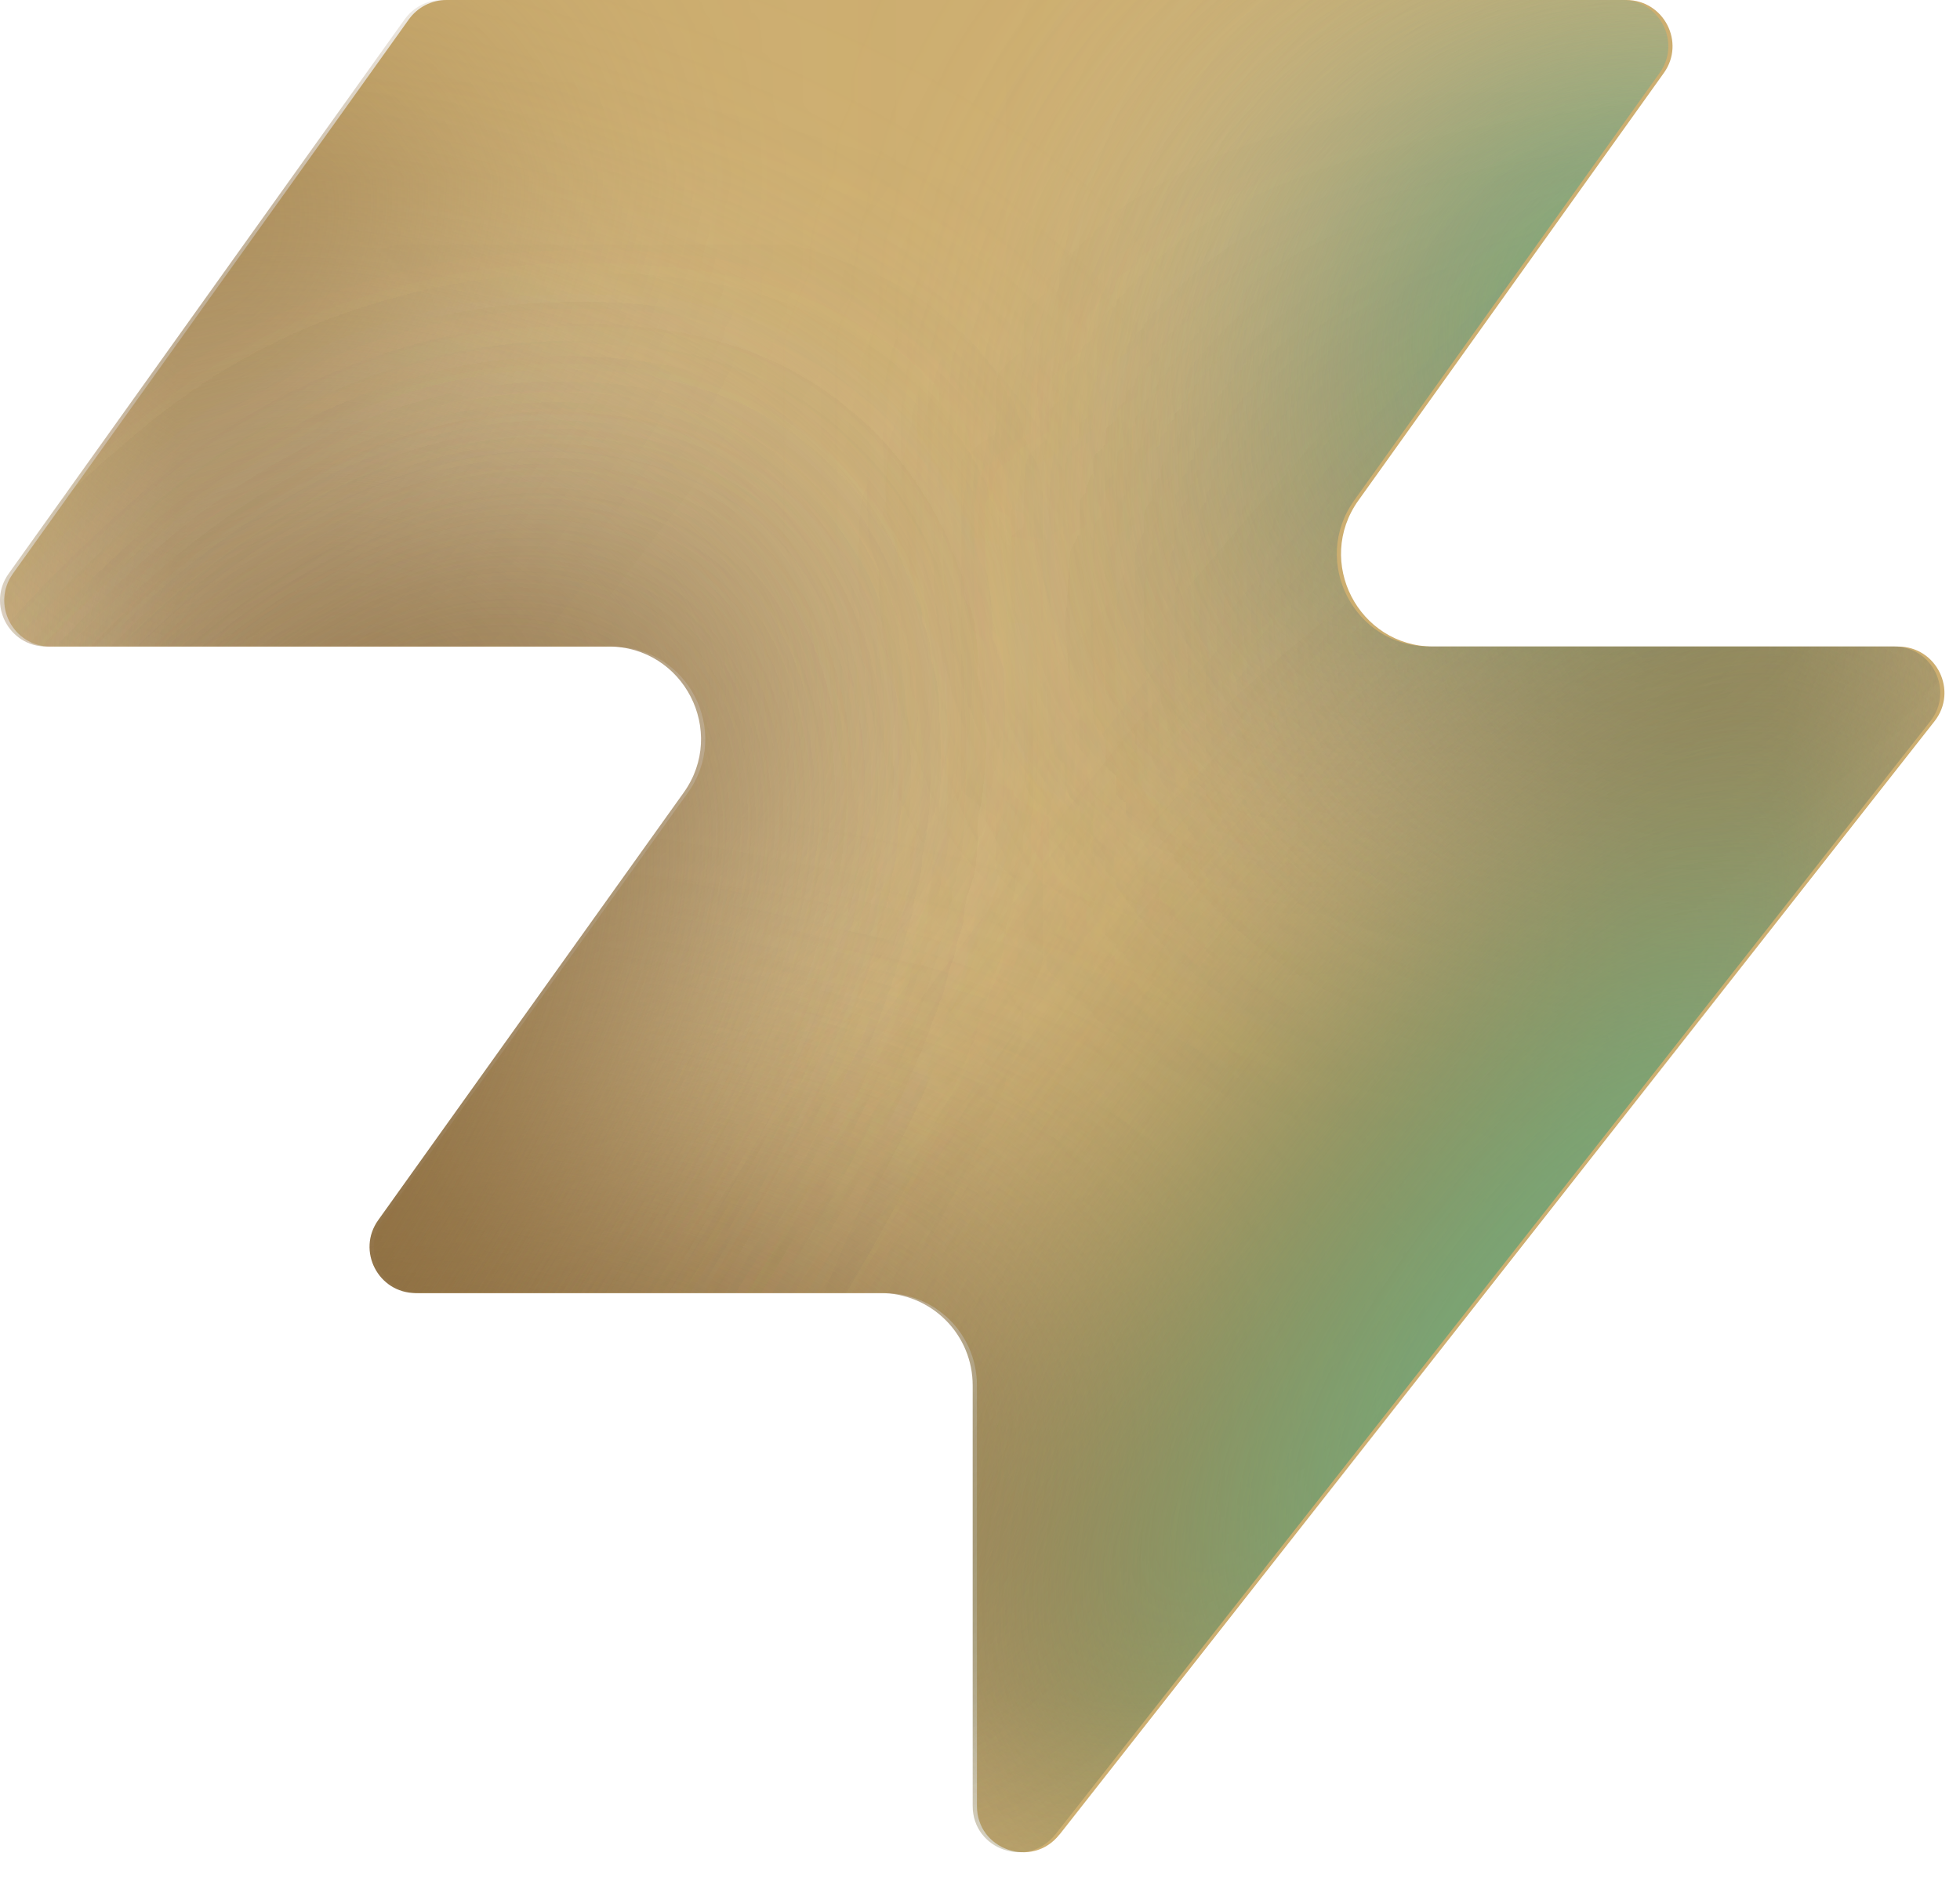
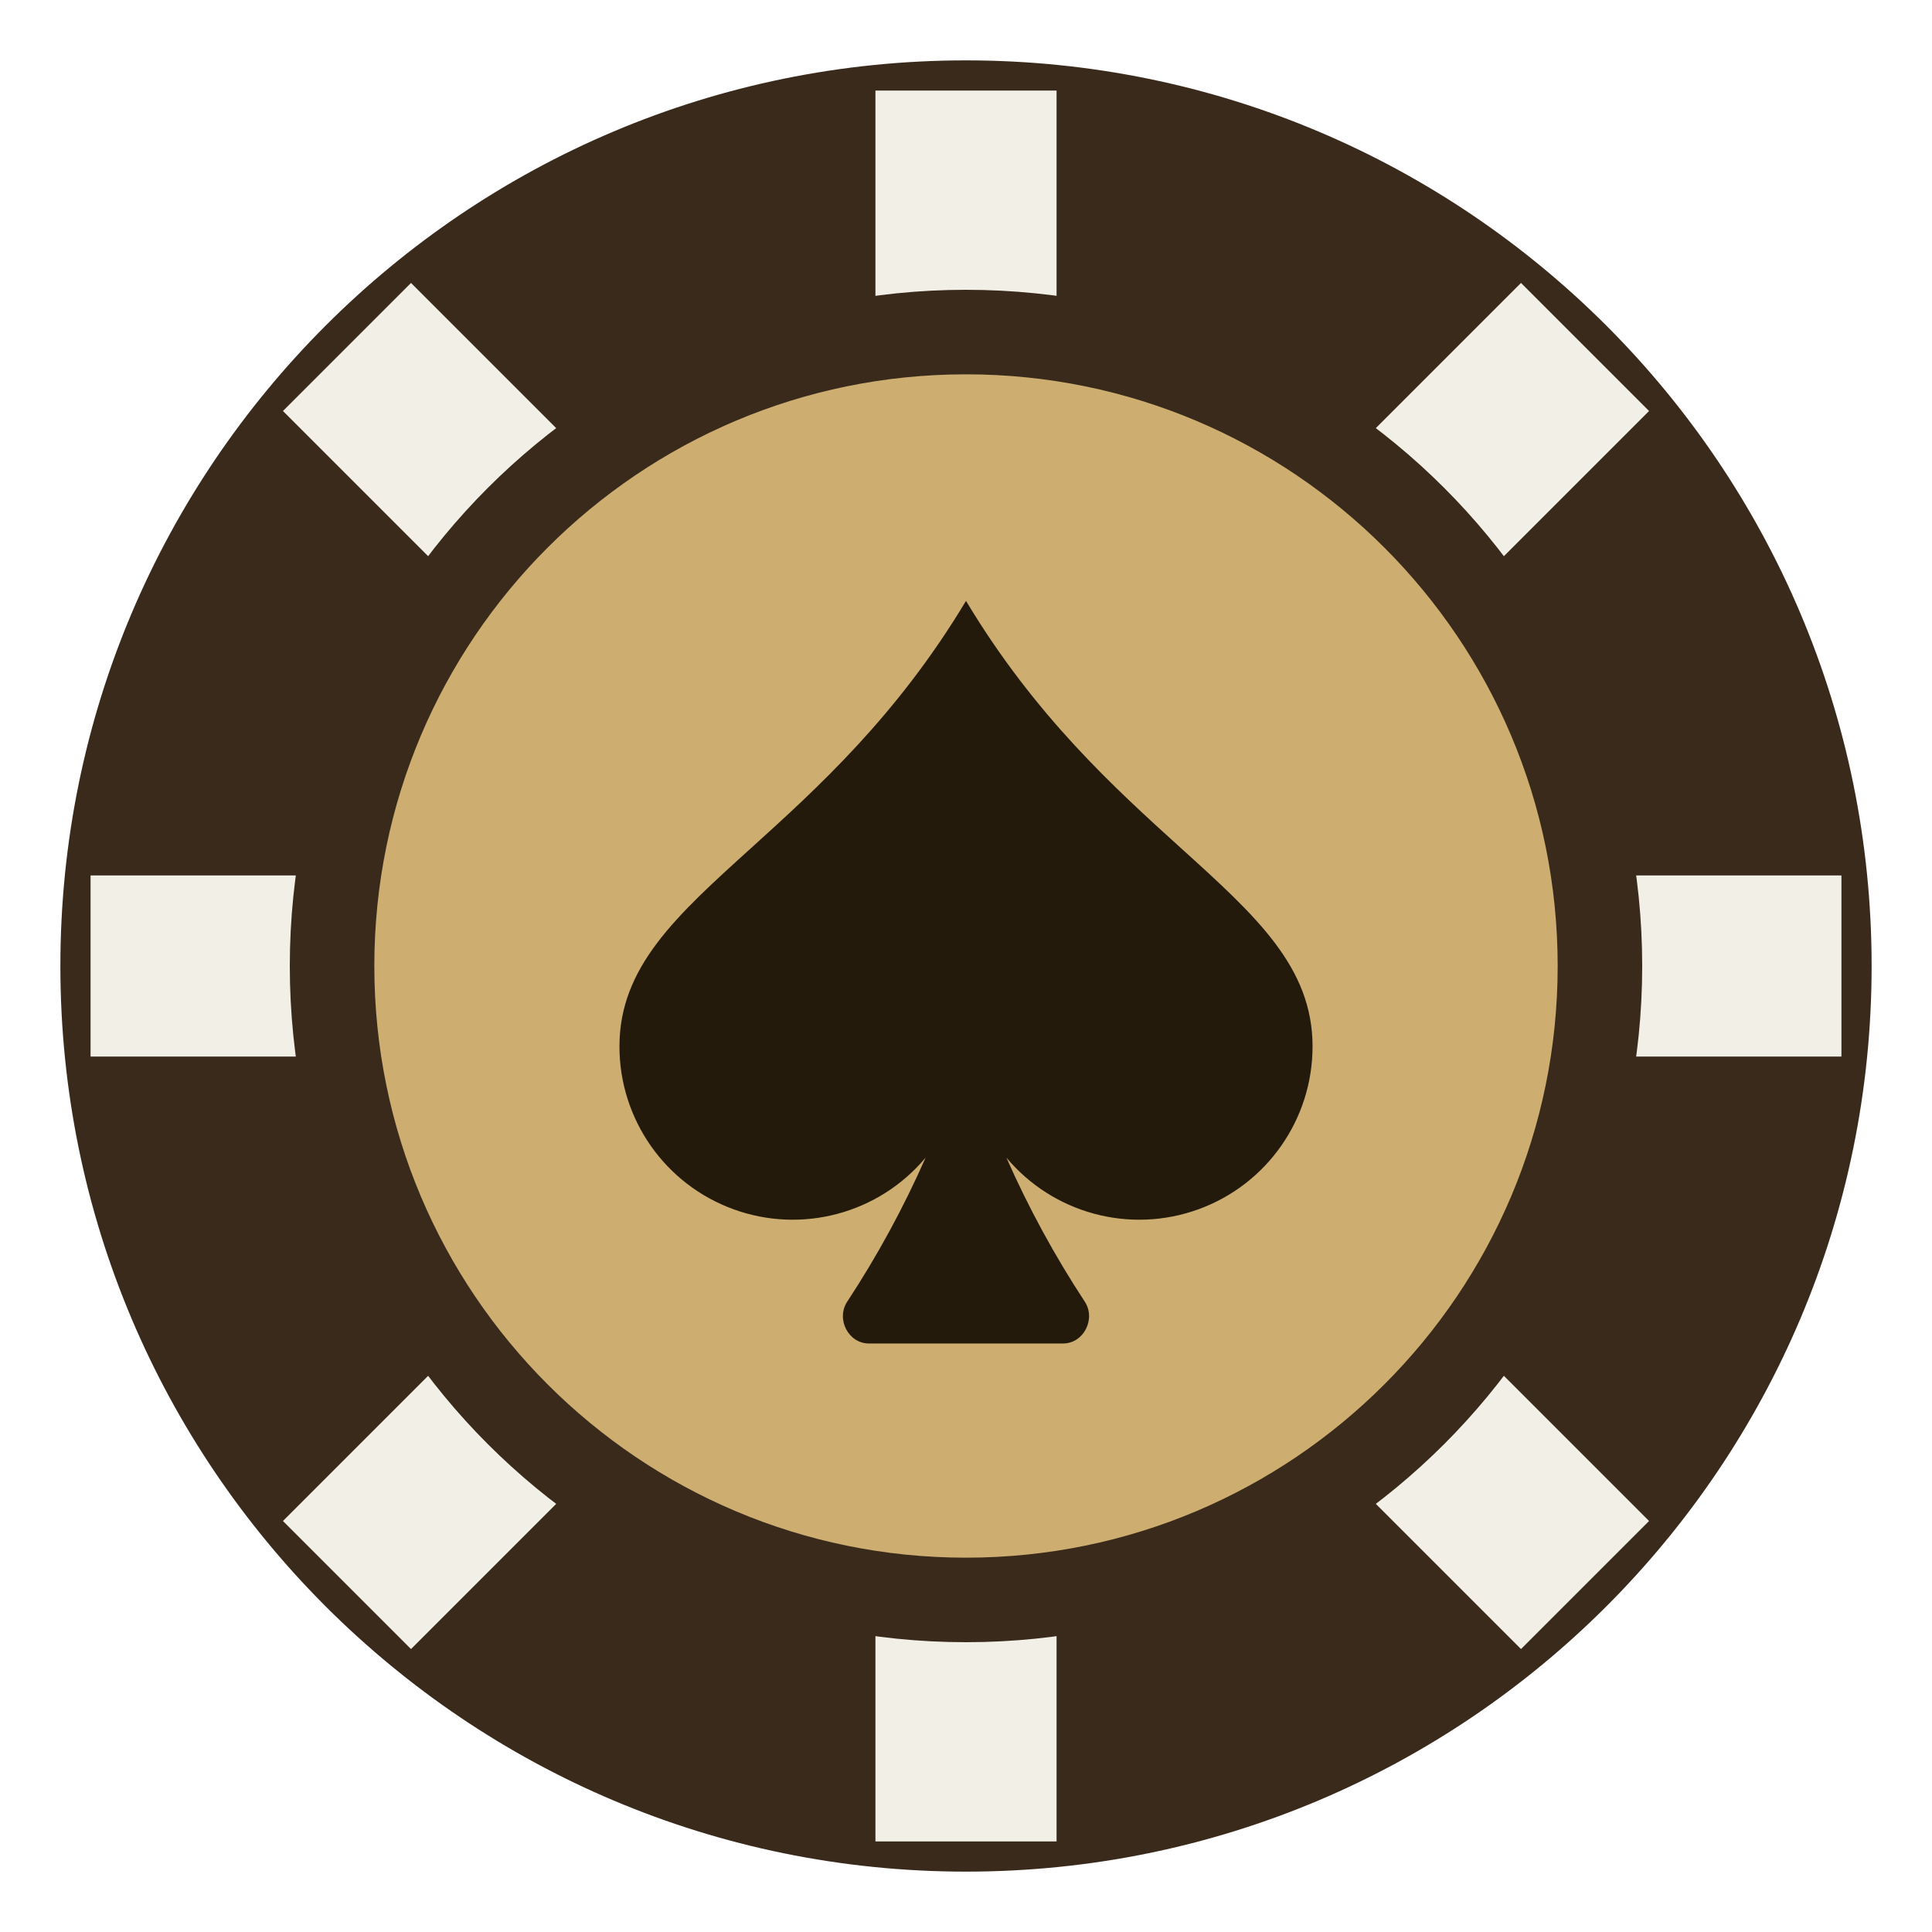
- <svg xmlns="http://www.w3.org/2000/svg" width="48" height="46" fill="none" viewBox="0 0 48 46">
-   <path fill="#cdae70" d="M25.946 44.938c-.664.845-2.021.375-2.021-.698V33.937a2.26 2.26 0 0 0-2.262-2.262H10.287c-.92 0-1.456-1.04-.92-1.788l7.48-10.471c1.07-1.497 0-3.578-1.842-3.578H1.237c-.92 0-1.456-1.04-.92-1.788L10.013.474c.214-.297.556-.474.92-.474h28.894c.92 0 1.456 1.04.92 1.788l-7.48 10.471c-1.07 1.498 0 3.579 1.842 3.579h11.377c.943 0 1.473 1.088.89 1.83L25.947 44.94z" style="fill:#cdae70;fill:color(display-p3 .804 .682 .439);fill-opacity:1" />
-   <mask id="a" width="48" height="46" x="0" y="0" maskUnits="userSpaceOnUse" style="mask-type:alpha">
-     <path fill="#000" d="M25.842 44.938c-.664.844-2.021.375-2.021-.698V33.937a2.26 2.26 0 0 0-2.262-2.262H10.183c-.92 0-1.456-1.04-.92-1.788l7.48-10.471c1.07-1.498 0-3.579-1.842-3.579H1.133c-.92 0-1.456-1.04-.92-1.787L9.91.473c.214-.297.556-.474.92-.474h28.894c.92 0 1.456 1.04.92 1.788l-7.48 10.471c-1.07 1.498 0 3.578 1.842 3.578h11.377c.943 0 1.473 1.088.89 1.832L25.843 44.94z" style="fill:#000;fill-opacity:1" />
-   </mask>
-   <g mask="url(#a)">
-     <g filter="url(#b)">
-       <ellipse cx="5.508" cy="14.704" fill="#f5f0e4" rx="5.508" ry="14.704" style="fill:#f5f0e4;fill:color(display-p3 .961 .941 .894);fill-opacity:1" transform="matrix(.00324 1 1 -.00324 -4.47 31.516)" />
-     </g>
-     <g filter="url(#c)">
-       <ellipse cx="10.399" cy="29.851" fill="#f5f0e4" rx="10.399" ry="29.851" style="fill:#f5f0e4;fill:color(display-p3 .961 .941 .894);fill-opacity:1" transform="matrix(.00324 1 1 -.00324 -39.328 7.883)" />
-     </g>
-     <g filter="url(#d)">
-       <ellipse cx="5.508" cy="30.487" fill="#8a6a3c" rx="5.508" ry="30.487" style="fill:#8a6a3c;fill:color(display-p3 .541 .416 .235);fill-opacity:1" transform="rotate(89.814 -25.913 -14.639)scale(1 -1)" />
-     </g>
-     <g filter="url(#e)">
-       <ellipse cx="5.508" cy="30.599" fill="#8a6a3c" rx="5.508" ry="30.599" style="fill:#8a6a3c;fill:color(display-p3 .541 .416 .235);fill-opacity:1" transform="rotate(89.814 -32.644 -3.334)scale(1 -1)" />
-     </g>
-     <g filter="url(#f)">
-       <ellipse cx="5.508" cy="30.599" fill="#8a6a3c" rx="5.508" ry="30.599" style="fill:#8a6a3c;fill:color(display-p3 .541 .416 .235);fill-opacity:1" transform="matrix(.00324 1 1 -.00324 -34.34 30.47)" />
-     </g>
-     <g filter="url(#g)">
-       <ellipse cx="14.072" cy="22.078" fill="#f5f0e4" rx="14.072" ry="22.078" style="fill:#f5f0e4;fill:color(display-p3 .961 .941 .894);fill-opacity:1" transform="rotate(93.35 24.506 48.493)scale(-1 1)" />
-     </g>
-     <g filter="url(#h)">
-       <ellipse cx="3.47" cy="21.501" fill="#8a6a3c" rx="3.47" ry="21.501" style="fill:#8a6a3c;fill:color(display-p3 .541 .416 .235);fill-opacity:1" transform="rotate(89.009 28.708 47.59)scale(-1 1)" />
-     </g>
-     <g filter="url(#i)">
-       <ellipse cx="3.47" cy="21.501" fill="#8a6a3c" rx="3.47" ry="21.501" style="fill:#8a6a3c;fill:color(display-p3 .541 .416 .235);fill-opacity:1" transform="rotate(89.009 28.708 47.59)scale(-1 1)" />
-     </g>
-     <g filter="url(#j)">
-       <ellipse cx=".387" cy="8.972" fill="#8a6a3c" rx="4.407" ry="29.108" style="fill:#8a6a3c;fill:color(display-p3 .541 .416 .235);fill-opacity:1" transform="rotate(39.51 .387 8.972)" />
-     </g>
-     <g filter="url(#k)">
-       <ellipse cx="47.523" cy="-6.092" fill="#8a6a3c" rx="4.407" ry="29.108" style="fill:#8a6a3c;fill:color(display-p3 .541 .416 .235);fill-opacity:1" transform="rotate(37.892 47.523 -6.092)" />
-     </g>
-     <g filter="url(#l)">
-       <ellipse cx="41.412" cy="6.333" fill="#6fae7f" rx="5.971" ry="9.665" style="fill:#6fae7f;fill:color(display-p3 .435 .682 .498);fill-opacity:1" transform="rotate(37.892 41.412 6.333)" />
-     </g>
-     <g filter="url(#m)">
-       <ellipse cx="-1.879" cy="38.332" fill="#8a6a3c" rx="4.407" ry="29.108" style="fill:#8a6a3c;fill:color(display-p3 .541 .416 .235);fill-opacity:1" transform="rotate(37.892 -1.88 38.332)" />
-     </g>
-     <g filter="url(#n)">
-       <ellipse cx="-1.879" cy="38.332" fill="#8a6a3c" rx="4.407" ry="29.108" style="fill:#8a6a3c;fill:color(display-p3 .541 .416 .235);fill-opacity:1" transform="rotate(37.892 -1.88 38.332)" />
-     </g>
-     <g filter="url(#o)">
-       <ellipse cx="35.651" cy="29.907" fill="#8a6a3c" rx="4.407" ry="29.108" style="fill:#8a6a3c;fill:color(display-p3 .541 .416 .235);fill-opacity:1" transform="rotate(37.892 35.651 29.907)" />
-     </g>
-     <g filter="url(#p)">
-       <ellipse cx="38.418" cy="32.4" fill="#6fae7f" rx="5.971" ry="15.297" style="fill:#6fae7f;fill:color(display-p3 .435 .682 .498);fill-opacity:1" transform="rotate(37.892 38.418 32.4)" />
-     </g>
-   </g>
-   <defs>
-     <filter id="b" width="60.045" height="41.654" x="-19.77" y="16.149" color-interpolation-filters="sRGB" filterUnits="userSpaceOnUse">
-       <feFlood flood-opacity="0" result="BackgroundImageFix" />
-       <feBlend in="SourceGraphic" in2="BackgroundImageFix" result="shape" />
-       <feGaussianBlur result="effect1_foregroundBlur_2002_17158" stdDeviation="7.659" />
-     </filter>
-     <filter id="c" width="90.34" height="51.437" x="-54.613" y="-7.533" color-interpolation-filters="sRGB" filterUnits="userSpaceOnUse">
-       <feFlood flood-opacity="0" result="BackgroundImageFix" />
-       <feBlend in="SourceGraphic" in2="BackgroundImageFix" result="shape" />
-       <feGaussianBlur result="effect1_foregroundBlur_2002_17158" stdDeviation="7.659" />
-     </filter>
-     <filter id="d" width="79.355" height="29.4" x="-49.64" y="2.03" color-interpolation-filters="sRGB" filterUnits="userSpaceOnUse">
-       <feFlood flood-opacity="0" result="BackgroundImageFix" />
-       <feBlend in="SourceGraphic" in2="BackgroundImageFix" result="shape" />
-       <feGaussianBlur result="effect1_foregroundBlur_2002_17158" stdDeviation="4.596" />
-     </filter>
-     <filter id="e" width="79.579" height="29.4" x="-45.045" y="20.029" color-interpolation-filters="sRGB" filterUnits="userSpaceOnUse">
-       <feFlood flood-opacity="0" result="BackgroundImageFix" />
-       <feBlend in="SourceGraphic" in2="BackgroundImageFix" result="shape" />
-       <feGaussianBlur result="effect1_foregroundBlur_2002_17158" stdDeviation="4.596" />
-     </filter>
-     <filter id="f" width="79.579" height="29.4" x="-43.513" y="21.178" color-interpolation-filters="sRGB" filterUnits="userSpaceOnUse">
-       <feFlood flood-opacity="0" result="BackgroundImageFix" />
-       <feBlend in="SourceGraphic" in2="BackgroundImageFix" result="shape" />
-       <feGaussianBlur result="effect1_foregroundBlur_2002_17158" stdDeviation="4.596" />
-     </filter>
-     <filter id="g" width="74.749" height="58.852" x="15.756" y="-17.901" color-interpolation-filters="sRGB" filterUnits="userSpaceOnUse">
-       <feFlood flood-opacity="0" result="BackgroundImageFix" />
-       <feBlend in="SourceGraphic" in2="BackgroundImageFix" result="shape" />
-       <feGaussianBlur result="effect1_foregroundBlur_2002_17158" stdDeviation="7.659" />
-     </filter>
-     <filter id="h" width="61.377" height="25.362" x="23.548" y="2.284" color-interpolation-filters="sRGB" filterUnits="userSpaceOnUse">
-       <feFlood flood-opacity="0" result="BackgroundImageFix" />
-       <feBlend in="SourceGraphic" in2="BackgroundImageFix" result="shape" />
-       <feGaussianBlur result="effect1_foregroundBlur_2002_17158" stdDeviation="4.596" />
-     </filter>
-     <filter id="i" width="61.377" height="25.362" x="23.548" y="2.284" color-interpolation-filters="sRGB" filterUnits="userSpaceOnUse">
-       <feFlood flood-opacity="0" result="BackgroundImageFix" />
-       <feBlend in="SourceGraphic" in2="BackgroundImageFix" result="shape" />
-       <feGaussianBlur result="effect1_foregroundBlur_2002_17158" stdDeviation="4.596" />
-     </filter>
-     <filter id="j" width="56.045" height="63.649" x="-27.636" y="-22.853" color-interpolation-filters="sRGB" filterUnits="userSpaceOnUse">
-       <feFlood flood-opacity="0" result="BackgroundImageFix" />
-       <feBlend in="SourceGraphic" in2="BackgroundImageFix" result="shape" />
-       <feGaussianBlur result="effect1_foregroundBlur_2002_17158" stdDeviation="4.596" />
-     </filter>
-     <filter id="k" width="54.814" height="64.646" x="20.116" y="-38.415" color-interpolation-filters="sRGB" filterUnits="userSpaceOnUse">
-       <feFlood flood-opacity="0" result="BackgroundImageFix" />
-       <feBlend in="SourceGraphic" in2="BackgroundImageFix" result="shape" />
-       <feGaussianBlur result="effect1_foregroundBlur_2002_17158" stdDeviation="4.596" />
-     </filter>
-     <filter id="l" width="33.541" height="35.313" x="24.641" y="-11.323" color-interpolation-filters="sRGB" filterUnits="userSpaceOnUse">
-       <feFlood flood-opacity="0" result="BackgroundImageFix" />
-       <feBlend in="SourceGraphic" in2="BackgroundImageFix" result="shape" />
-       <feGaussianBlur result="effect1_foregroundBlur_2002_17158" stdDeviation="4.596" />
-     </filter>
-     <filter id="m" width="54.814" height="64.646" x="-29.286" y="6.009" color-interpolation-filters="sRGB" filterUnits="userSpaceOnUse">
-       <feFlood flood-opacity="0" result="BackgroundImageFix" />
-       <feBlend in="SourceGraphic" in2="BackgroundImageFix" result="shape" />
-       <feGaussianBlur result="effect1_foregroundBlur_2002_17158" stdDeviation="4.596" />
-     </filter>
-     <filter id="n" width="54.814" height="64.646" x="-29.286" y="6.009" color-interpolation-filters="sRGB" filterUnits="userSpaceOnUse">
-       <feFlood flood-opacity="0" result="BackgroundImageFix" />
-       <feBlend in="SourceGraphic" in2="BackgroundImageFix" result="shape" />
-       <feGaussianBlur result="effect1_foregroundBlur_2002_17158" stdDeviation="4.596" />
-     </filter>
-     <filter id="o" width="54.814" height="64.646" x="8.244" y="-2.416" color-interpolation-filters="sRGB" filterUnits="userSpaceOnUse">
-       <feFlood flood-opacity="0" result="BackgroundImageFix" />
-       <feBlend in="SourceGraphic" in2="BackgroundImageFix" result="shape" />
-       <feGaussianBlur result="effect1_foregroundBlur_2002_17158" stdDeviation="4.596" />
-     </filter>
-     <filter id="p" width="39.409" height="43.623" x="18.713" y="10.588" color-interpolation-filters="sRGB" filterUnits="userSpaceOnUse">
-       <feFlood flood-opacity="0" result="BackgroundImageFix" />
-       <feBlend in="SourceGraphic" in2="BackgroundImageFix" result="shape" />
-       <feGaussianBlur result="effect1_foregroundBlur_2002_17158" stdDeviation="4.596" />
-     </filter>
-   </defs>
+ <svg xmlns="http://www.w3.org/2000/svg" width="32" height="32" viewBox="0 0 32 32">
+   <circle cx="16" cy="16" r="15" fill="#3a2a1c" />
+   <rect x="14.5" y="1.5" width="3" height="7" fill="#f2efe6" />
+   <rect x="14.5" y="1.5" width="3" height="7" fill="#f2efe6" transform="rotate(45 16 16)" />
+   <rect x="14.5" y="1.5" width="3" height="7" fill="#f2efe6" transform="rotate(90 16 16)" />
+   <rect x="14.5" y="1.5" width="3" height="7" fill="#f2efe6" transform="rotate(135 16 16)" />
+   <rect x="14.5" y="1.5" width="3" height="7" fill="#f2efe6" transform="rotate(180 16 16)" />
+   <rect x="14.5" y="1.5" width="3" height="7" fill="#f2efe6" transform="rotate(225 16 16)" />
+   <rect x="14.5" y="1.5" width="3" height="7" fill="#f2efe6" transform="rotate(270 16 16)" />
+   <rect x="14.5" y="1.5" width="3" height="7" fill="#f2efe6" transform="rotate(315 16 16)" />
+   <circle cx="16" cy="16" r="10.5" fill="#cdae70" stroke="#3a2a1c" stroke-width="1.4" />
+   <path d="M7.184 11.246A3.5 3.5 0 0 1 1 9c0-1.602 1.14-2.633 2.66-4.008C4.986 3.792 6.602 2.33 8 0c1.398 2.33 3.014 3.792 4.34 4.992C13.86 6.367 15 7.398 15 9a3.5 3.5 0 0 1-6.184 2.246 20 20 0 0 0 1.582 2.907c.231.35-.02.847-.438.847H6.04c-.419 0-.67-.497-.438-.847a20 20 0 0 0 1.582-2.907" fill="#241a0c" transform="translate(16 16) scale(0.82) translate(-8 -7.375)" />
</svg>
